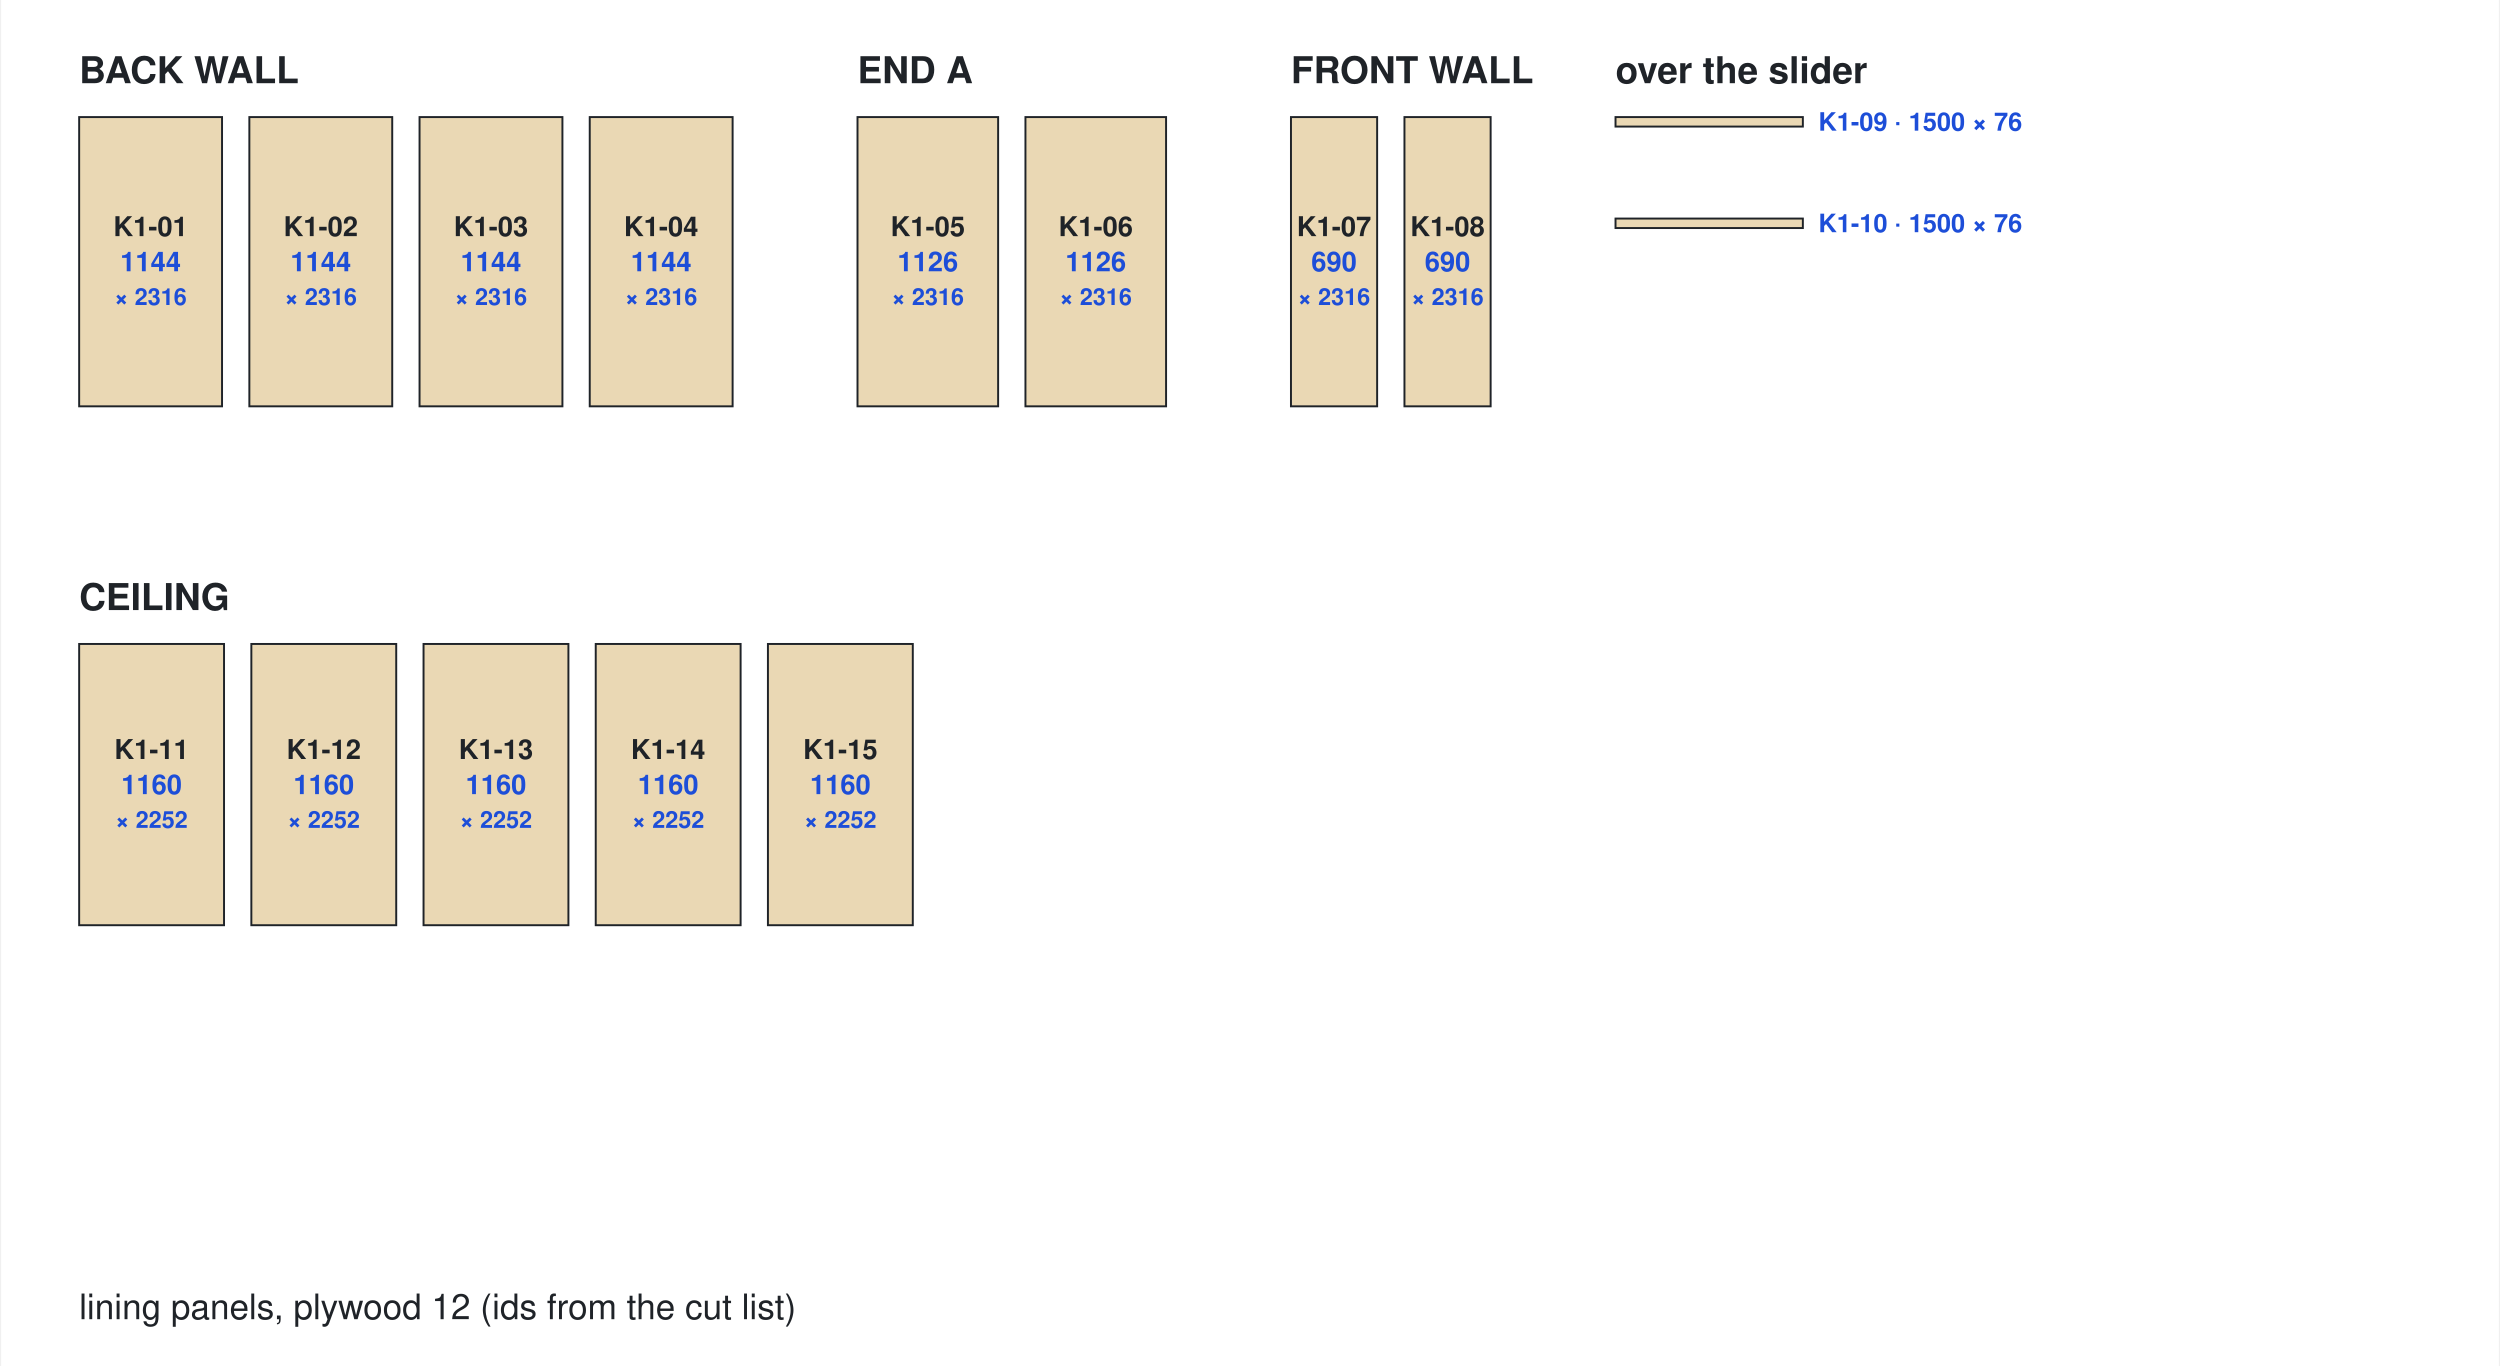
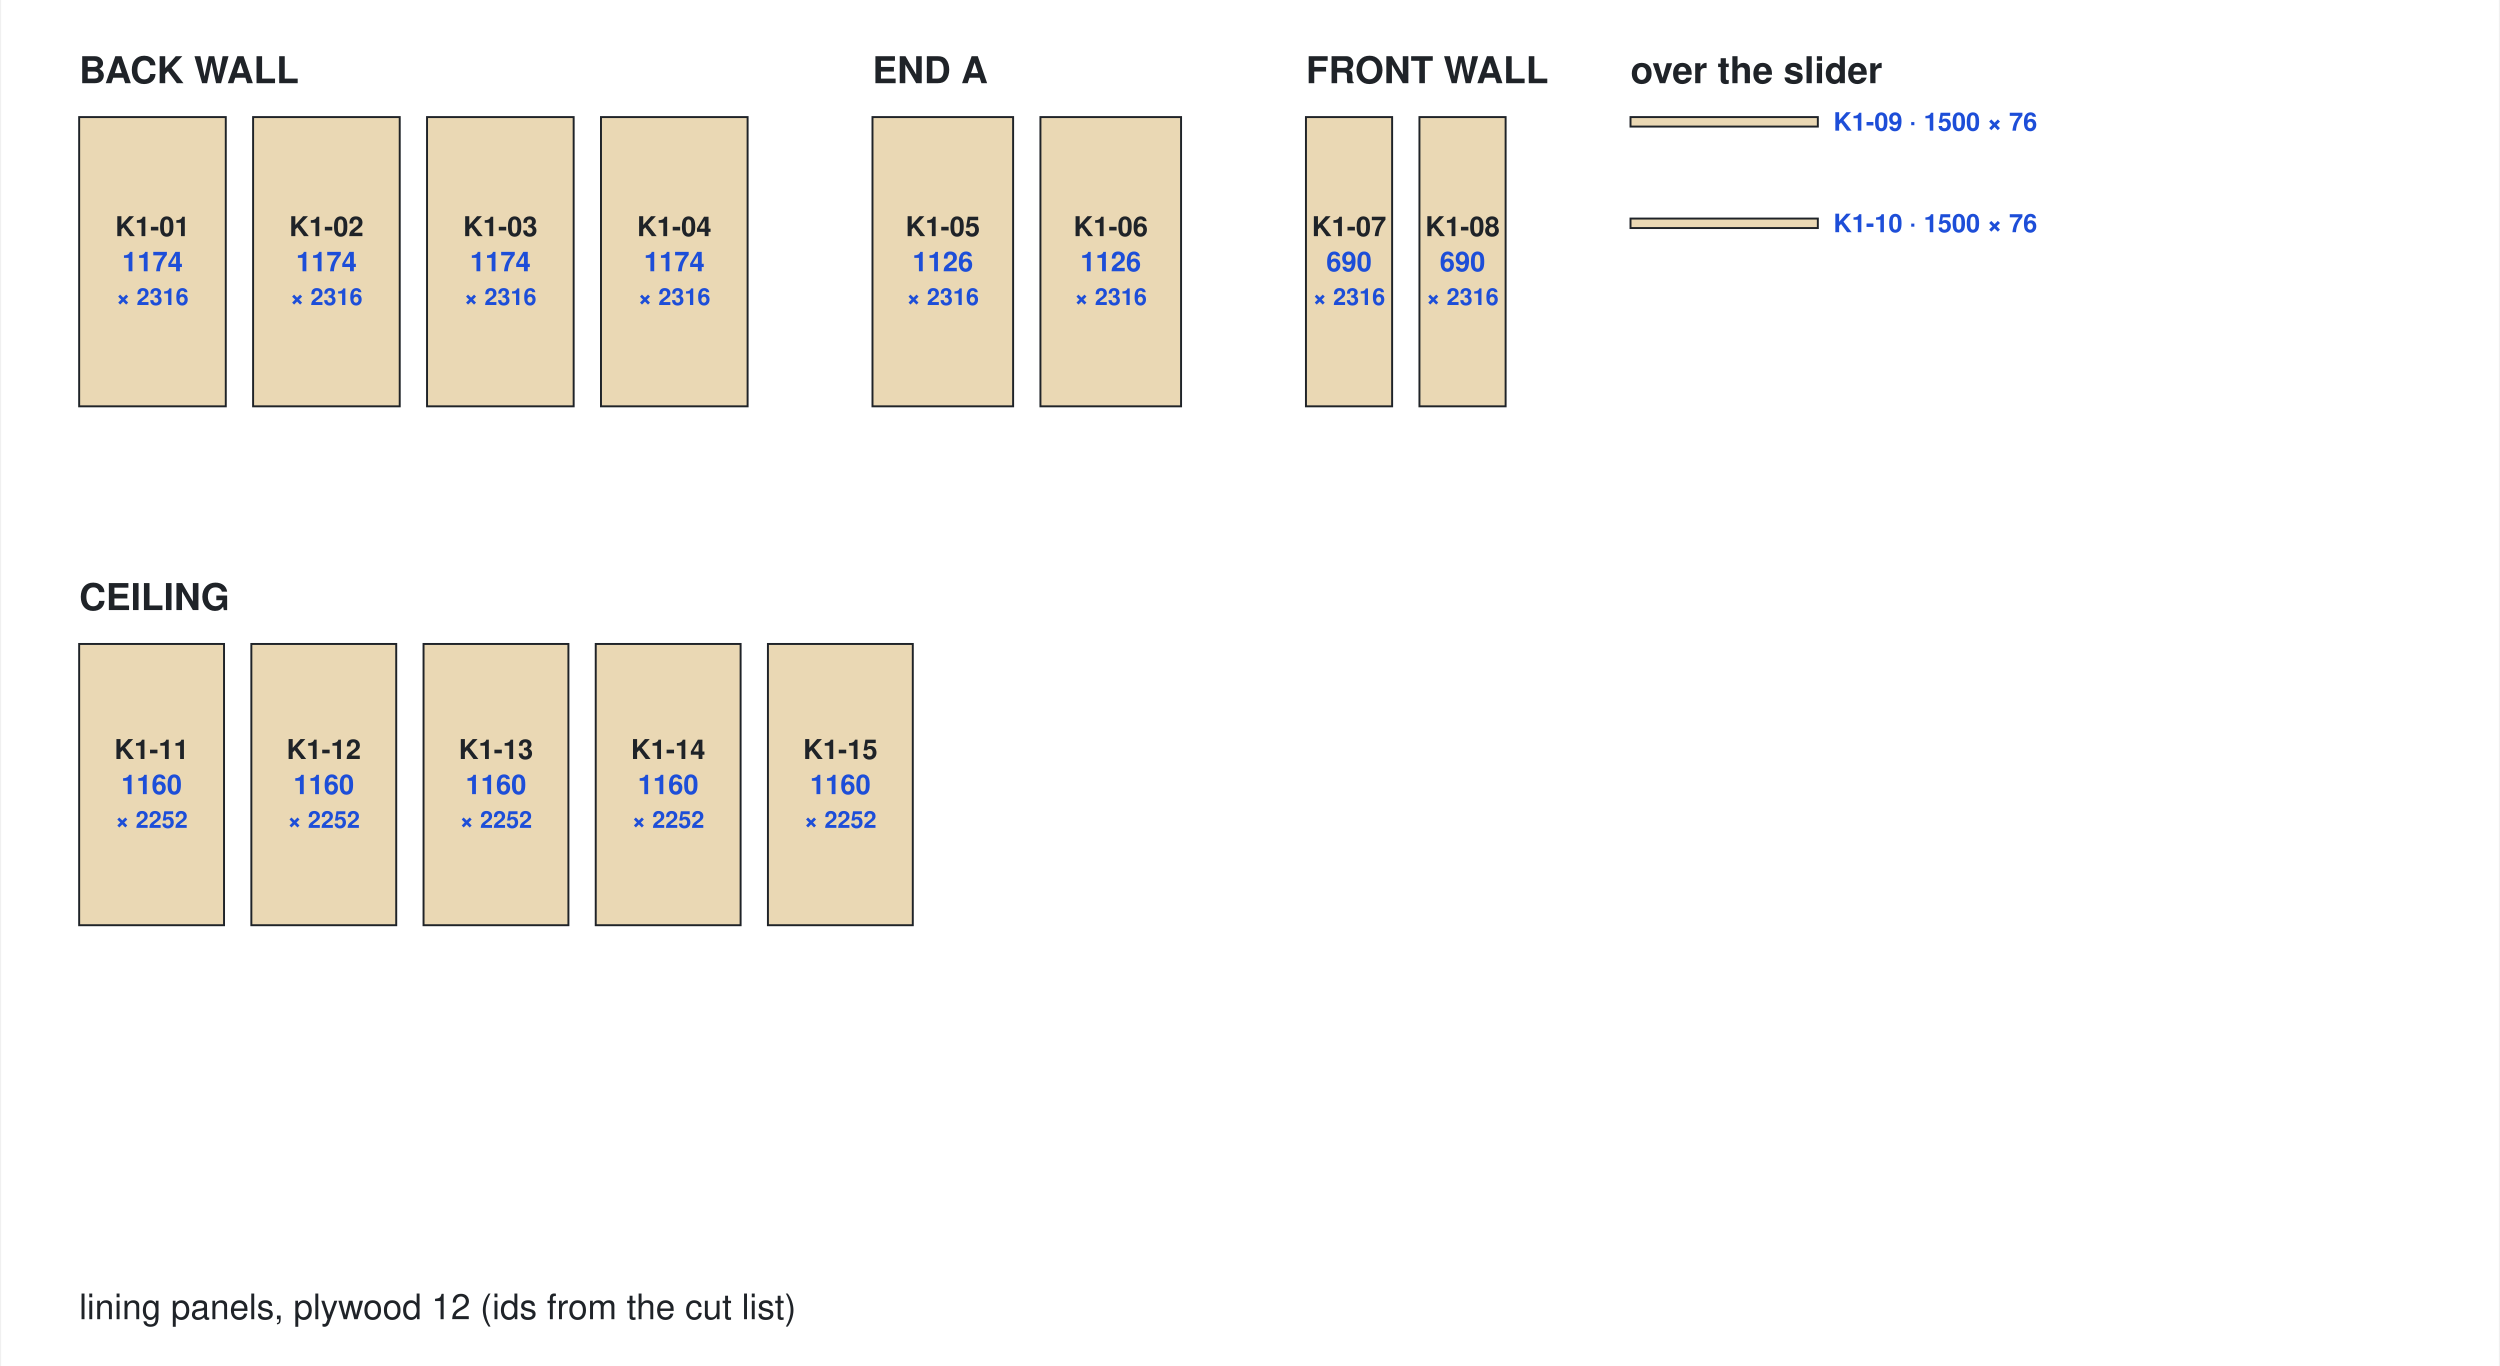
<svg xmlns="http://www.w3.org/2000/svg" viewBox="-200 -300 6400 3500" width="1067" height="583" font-family="Helvetica, Arial, sans-serif">
  <rect x="-200" y="-300" width="6400" height="3500" fill="#ffffff" />
  <text x="0" y="-120" font-size="95" font-weight="700" fill="#1f2328" text-anchor="start" dominant-baseline="middle">BACK WALL</text>
-   <rect x="0" y="0" width="366.08" height="741.12" fill="#ead8b4" stroke="#1f2328" stroke-width="5" />
-   <text x="183.04" y="280.56" font-size="70" font-weight="700" fill="#1f2328" text-anchor="middle" dominant-baseline="middle">K1-01</text>
-   <text x="183.04" y="370.56" font-size="70" font-weight="700" fill="#1d4ed8" text-anchor="middle" dominant-baseline="middle">1144</text>
-   <text x="183.04" y="460.56" font-size="60" font-weight="700" fill="#1d4ed8" text-anchor="middle" dominant-baseline="middle">× 2316</text>
-   <rect x="436.08" y="0" width="366.08" height="741.12" fill="#ead8b4" stroke="#1f2328" stroke-width="5" />
-   <text x="619.12" y="280.56" font-size="70" font-weight="700" fill="#1f2328" text-anchor="middle" dominant-baseline="middle">K1-02</text>
-   <text x="619.12" y="370.56" font-size="70" font-weight="700" fill="#1d4ed8" text-anchor="middle" dominant-baseline="middle">1144</text>
-   <text x="619.12" y="460.56" font-size="60" font-weight="700" fill="#1d4ed8" text-anchor="middle" dominant-baseline="middle">× 2316</text>
-   <rect x="872.16" y="0" width="366.08" height="741.12" fill="#ead8b4" stroke="#1f2328" stroke-width="5" />
-   <text x="1055.2" y="280.56" font-size="70" font-weight="700" fill="#1f2328" text-anchor="middle" dominant-baseline="middle">K1-03</text>
-   <text x="1055.2" y="370.56" font-size="70" font-weight="700" fill="#1d4ed8" text-anchor="middle" dominant-baseline="middle">1144</text>
-   <text x="1055.2" y="460.56" font-size="60" font-weight="700" fill="#1d4ed8" text-anchor="middle" dominant-baseline="middle">× 2316</text>
-   <rect x="1308.24" y="0" width="366.08" height="741.12" fill="#ead8b4" stroke="#1f2328" stroke-width="5" />
-   <text x="1491.28" y="280.56" font-size="70" font-weight="700" fill="#1f2328" text-anchor="middle" dominant-baseline="middle">K1-04</text>
-   <text x="1491.28" y="370.56" font-size="70" font-weight="700" fill="#1d4ed8" text-anchor="middle" dominant-baseline="middle">1144</text>
-   <text x="1491.28" y="460.56" font-size="60" font-weight="700" fill="#1d4ed8" text-anchor="middle" dominant-baseline="middle">× 2316</text>
-   <text x="1994.32" y="-120" font-size="95" font-weight="700" fill="#1f2328" text-anchor="start" dominant-baseline="middle">END A</text>
-   <rect x="1994.32" y="0" width="360.32" height="741.12" fill="#ead8b4" stroke="#1f2328" stroke-width="5" />
-   <text x="2174.48" y="280.56" font-size="70" font-weight="700" fill="#1f2328" text-anchor="middle" dominant-baseline="middle">K1-05</text>
-   <text x="2174.48" y="370.56" font-size="70" font-weight="700" fill="#1d4ed8" text-anchor="middle" dominant-baseline="middle">1126</text>
-   <text x="2174.48" y="460.56" font-size="60" font-weight="700" fill="#1d4ed8" text-anchor="middle" dominant-baseline="middle">× 2316</text>
-   <rect x="2424.64" y="0" width="360.32" height="741.12" fill="#ead8b4" stroke="#1f2328" stroke-width="5" />
-   <text x="2604.8" y="280.56" font-size="70" font-weight="700" fill="#1f2328" text-anchor="middle" dominant-baseline="middle">K1-06</text>
-   <text x="2604.8" y="370.56" font-size="70" font-weight="700" fill="#1d4ed8" text-anchor="middle" dominant-baseline="middle">1126</text>
-   <text x="2604.8" y="460.56" font-size="60" font-weight="700" fill="#1d4ed8" text-anchor="middle" dominant-baseline="middle">× 2316</text>
-   <text x="3104.96" y="-120" font-size="95" font-weight="700" fill="#1f2328" text-anchor="start" dominant-baseline="middle">FRONT WALL</text>
-   <rect x="3104.96" y="0" width="220.8" height="741.12" fill="#ead8b4" stroke="#1f2328" stroke-width="5" />
-   <text x="3215.36" y="280.56" font-size="70" font-weight="700" fill="#1f2328" text-anchor="middle" dominant-baseline="middle">K1-07</text>
-   <text x="3215.36" y="370.56" font-size="70" font-weight="700" fill="#1d4ed8" text-anchor="middle" dominant-baseline="middle">690</text>
-   <text x="3215.36" y="460.56" font-size="60" font-weight="700" fill="#1d4ed8" text-anchor="middle" dominant-baseline="middle">× 2316</text>
-   <rect x="3395.76" y="0" width="220.8" height="741.12" fill="#ead8b4" stroke="#1f2328" stroke-width="5" />
-   <text x="3506.16" y="280.56" font-size="70" font-weight="700" fill="#1f2328" text-anchor="middle" dominant-baseline="middle">K1-08</text>
-   <text x="3506.16" y="370.56" font-size="70" font-weight="700" fill="#1d4ed8" text-anchor="middle" dominant-baseline="middle">690</text>
-   <text x="3506.16" y="460.56" font-size="60" font-weight="700" fill="#1d4ed8" text-anchor="middle" dominant-baseline="middle">× 2316</text>
-   <text x="3936.56" y="-120" font-size="95" font-weight="700" fill="#1f2328" text-anchor="start" dominant-baseline="middle">over the slider</text>
-   <rect x="3936.56" y="0" width="480" height="24.32" fill="#ead8b4" stroke="#1f2328" stroke-width="5" />
-   <text x="4456.56" y="12.16" font-size="65" font-weight="700" fill="#1d4ed8" text-anchor="start" dominant-baseline="middle">K1-09 · 1500 × 76</text>
-   <rect x="3936.56" y="260" width="480" height="24.32" fill="#ead8b4" stroke="#1f2328" stroke-width="5" />
-   <text x="4456.56" y="272.16" font-size="65" font-weight="700" fill="#1d4ed8" text-anchor="start" dominant-baseline="middle">K1-10 · 1500 × 76</text>
+   <rect x="0" y="0" width="375.68" height="741.12" fill="#ead8b4" stroke="#1f2328" stroke-width="5" />
+   <text x="187.84" y="280.56" font-size="70" font-weight="700" fill="#1f2328" text-anchor="middle" dominant-baseline="middle">K1-01</text>
+   <text x="187.84" y="370.56" font-size="70" font-weight="700" fill="#1d4ed8" text-anchor="middle" dominant-baseline="middle">1174</text>
+   <text x="187.84" y="460.56" font-size="60" font-weight="700" fill="#1d4ed8" text-anchor="middle" dominant-baseline="middle">× 2316</text>
+   <rect x="445.68" y="0" width="375.68" height="741.12" fill="#ead8b4" stroke="#1f2328" stroke-width="5" />
+   <text x="633.52" y="280.56" font-size="70" font-weight="700" fill="#1f2328" text-anchor="middle" dominant-baseline="middle">K1-02</text>
+   <text x="633.52" y="370.56" font-size="70" font-weight="700" fill="#1d4ed8" text-anchor="middle" dominant-baseline="middle">1174</text>
+   <text x="633.52" y="460.56" font-size="60" font-weight="700" fill="#1d4ed8" text-anchor="middle" dominant-baseline="middle">× 2316</text>
+   <rect x="891.36" y="0" width="375.68" height="741.12" fill="#ead8b4" stroke="#1f2328" stroke-width="5" />
+   <text x="1079.2" y="280.56" font-size="70" font-weight="700" fill="#1f2328" text-anchor="middle" dominant-baseline="middle">K1-03</text>
+   <text x="1079.2" y="370.56" font-size="70" font-weight="700" fill="#1d4ed8" text-anchor="middle" dominant-baseline="middle">1174</text>
+   <text x="1079.2" y="460.56" font-size="60" font-weight="700" fill="#1d4ed8" text-anchor="middle" dominant-baseline="middle">× 2316</text>
+   <rect x="1337.04" y="0" width="375.68" height="741.12" fill="#ead8b4" stroke="#1f2328" stroke-width="5" />
+   <text x="1524.88" y="280.56" font-size="70" font-weight="700" fill="#1f2328" text-anchor="middle" dominant-baseline="middle">K1-04</text>
+   <text x="1524.88" y="370.56" font-size="70" font-weight="700" fill="#1d4ed8" text-anchor="middle" dominant-baseline="middle">1174</text>
+   <text x="1524.88" y="460.56" font-size="60" font-weight="700" fill="#1d4ed8" text-anchor="middle" dominant-baseline="middle">× 2316</text>
+   <text x="2032.72" y="-120" font-size="95" font-weight="700" fill="#1f2328" text-anchor="start" dominant-baseline="middle">END A</text>
+   <rect x="2032.72" y="0" width="360.32" height="741.12" fill="#ead8b4" stroke="#1f2328" stroke-width="5" />
+   <text x="2212.88" y="280.56" font-size="70" font-weight="700" fill="#1f2328" text-anchor="middle" dominant-baseline="middle">K1-05</text>
+   <text x="2212.88" y="370.56" font-size="70" font-weight="700" fill="#1d4ed8" text-anchor="middle" dominant-baseline="middle">1126</text>
+   <text x="2212.88" y="460.56" font-size="60" font-weight="700" fill="#1d4ed8" text-anchor="middle" dominant-baseline="middle">× 2316</text>
+   <rect x="2463.04" y="0" width="360.32" height="741.12" fill="#ead8b4" stroke="#1f2328" stroke-width="5" />
+   <text x="2643.2" y="280.56" font-size="70" font-weight="700" fill="#1f2328" text-anchor="middle" dominant-baseline="middle">K1-06</text>
+   <text x="2643.2" y="370.56" font-size="70" font-weight="700" fill="#1d4ed8" text-anchor="middle" dominant-baseline="middle">1126</text>
+   <text x="2643.2" y="460.56" font-size="60" font-weight="700" fill="#1d4ed8" text-anchor="middle" dominant-baseline="middle">× 2316</text>
+   <text x="3143.36" y="-120" font-size="95" font-weight="700" fill="#1f2328" text-anchor="start" dominant-baseline="middle">FRONT WALL</text>
+   <rect x="3143.36" y="0" width="220.8" height="741.12" fill="#ead8b4" stroke="#1f2328" stroke-width="5" />
+   <text x="3253.76" y="280.56" font-size="70" font-weight="700" fill="#1f2328" text-anchor="middle" dominant-baseline="middle">K1-07</text>
+   <text x="3253.76" y="370.56" font-size="70" font-weight="700" fill="#1d4ed8" text-anchor="middle" dominant-baseline="middle">690</text>
+   <text x="3253.76" y="460.56" font-size="60" font-weight="700" fill="#1d4ed8" text-anchor="middle" dominant-baseline="middle">× 2316</text>
+   <rect x="3434.16" y="0" width="220.8" height="741.12" fill="#ead8b4" stroke="#1f2328" stroke-width="5" />
+   <text x="3544.56" y="280.56" font-size="70" font-weight="700" fill="#1f2328" text-anchor="middle" dominant-baseline="middle">K1-08</text>
+   <text x="3544.56" y="370.56" font-size="70" font-weight="700" fill="#1d4ed8" text-anchor="middle" dominant-baseline="middle">690</text>
+   <text x="3544.56" y="460.56" font-size="60" font-weight="700" fill="#1d4ed8" text-anchor="middle" dominant-baseline="middle">× 2316</text>
+   <text x="3974.96" y="-120" font-size="95" font-weight="700" fill="#1f2328" text-anchor="start" dominant-baseline="middle">over the slider</text>
+   <rect x="3974.96" y="0" width="480" height="24.32" fill="#ead8b4" stroke="#1f2328" stroke-width="5" />
+   <text x="4494.96" y="12.16" font-size="65" font-weight="700" fill="#1d4ed8" text-anchor="start" dominant-baseline="middle">K1-09 · 1500 × 76</text>
+   <rect x="3974.96" y="260" width="480" height="24.32" fill="#ead8b4" stroke="#1f2328" stroke-width="5" />
+   <text x="4494.96" y="272.16" font-size="65" font-weight="700" fill="#1d4ed8" text-anchor="start" dominant-baseline="middle">K1-10 · 1500 × 76</text>
  <text x="0" y="1230" font-size="95" font-weight="700" fill="#1f2328" text-anchor="start" dominant-baseline="middle">CEILING</text>
  <rect x="0" y="1350" width="371.2" height="720.64" fill="#ead8b4" stroke="#1f2328" stroke-width="5" />
  <text x="185.6" y="1620.32" font-size="70" font-weight="700" fill="#1f2328" text-anchor="middle" dominant-baseline="middle">K1-11</text>
  <text x="185.6" y="1710.32" font-size="70" font-weight="700" fill="#1d4ed8" text-anchor="middle" dominant-baseline="middle">1160</text>
  <text x="185.6" y="1800.32" font-size="60" font-weight="700" fill="#1d4ed8" text-anchor="middle" dominant-baseline="middle">× 2252</text>
  <rect x="441.2" y="1350" width="371.2" height="720.64" fill="#ead8b4" stroke="#1f2328" stroke-width="5" />
  <text x="626.8" y="1620.32" font-size="70" font-weight="700" fill="#1f2328" text-anchor="middle" dominant-baseline="middle">K1-12</text>
  <text x="626.8" y="1710.32" font-size="70" font-weight="700" fill="#1d4ed8" text-anchor="middle" dominant-baseline="middle">1160</text>
  <text x="626.8" y="1800.32" font-size="60" font-weight="700" fill="#1d4ed8" text-anchor="middle" dominant-baseline="middle">× 2252</text>
  <rect x="882.4" y="1350" width="371.2" height="720.64" fill="#ead8b4" stroke="#1f2328" stroke-width="5" />
  <text x="1068" y="1620.32" font-size="70" font-weight="700" fill="#1f2328" text-anchor="middle" dominant-baseline="middle">K1-13</text>
  <text x="1068" y="1710.32" font-size="70" font-weight="700" fill="#1d4ed8" text-anchor="middle" dominant-baseline="middle">1160</text>
  <text x="1068" y="1800.32" font-size="60" font-weight="700" fill="#1d4ed8" text-anchor="middle" dominant-baseline="middle">× 2252</text>
  <rect x="1323.6" y="1350" width="371.2" height="720.64" fill="#ead8b4" stroke="#1f2328" stroke-width="5" />
  <text x="1509.2" y="1620.32" font-size="70" font-weight="700" fill="#1f2328" text-anchor="middle" dominant-baseline="middle">K1-14</text>
  <text x="1509.2" y="1710.32" font-size="70" font-weight="700" fill="#1d4ed8" text-anchor="middle" dominant-baseline="middle">1160</text>
  <text x="1509.2" y="1800.32" font-size="60" font-weight="700" fill="#1d4ed8" text-anchor="middle" dominant-baseline="middle">× 2252</text>
  <rect x="1764.8" y="1350" width="371.2" height="720.64" fill="#ead8b4" stroke="#1f2328" stroke-width="5" />
  <text x="1950.4" y="1620.32" font-size="70" font-weight="700" fill="#1f2328" text-anchor="middle" dominant-baseline="middle">K1-15</text>
  <text x="1950.4" y="1710.32" font-size="70" font-weight="700" fill="#1d4ed8" text-anchor="middle" dominant-baseline="middle">1160</text>
  <text x="1950.4" y="1800.32" font-size="60" font-weight="700" fill="#1d4ed8" text-anchor="middle" dominant-baseline="middle">× 2252</text>
  <text x="0" y="3050" font-size="90" font-weight="400" fill="#1f2328" text-anchor="start" dominant-baseline="middle">lining panels, plywood 12 (ids from the cut list)</text>
</svg>
